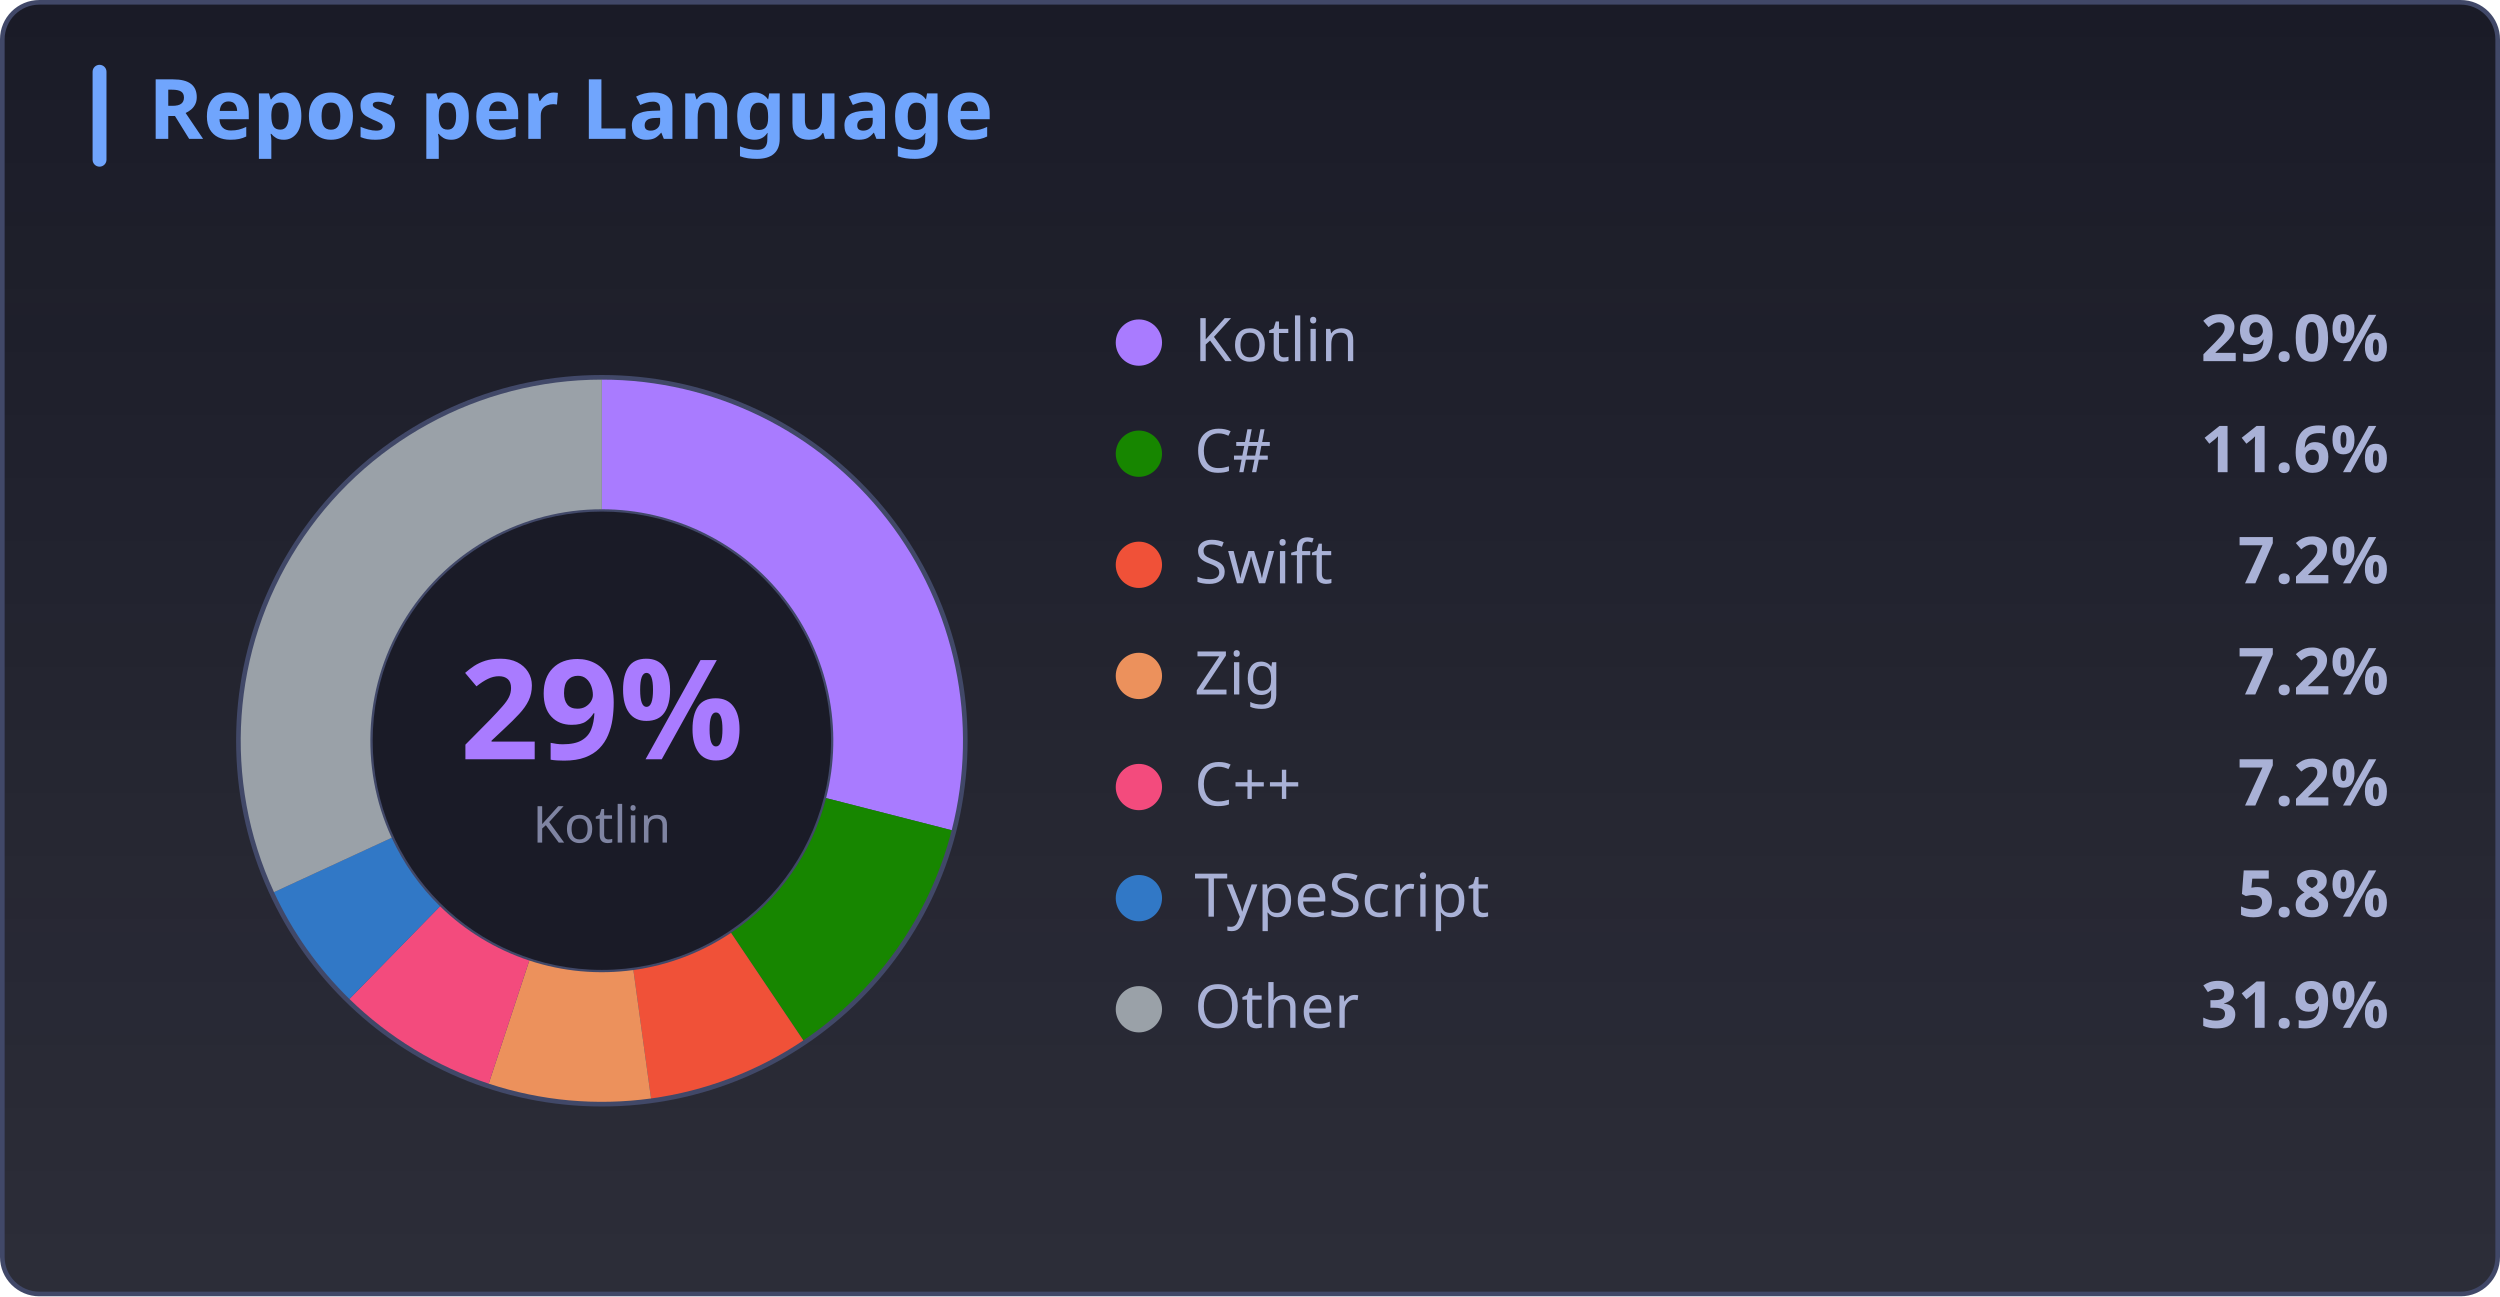
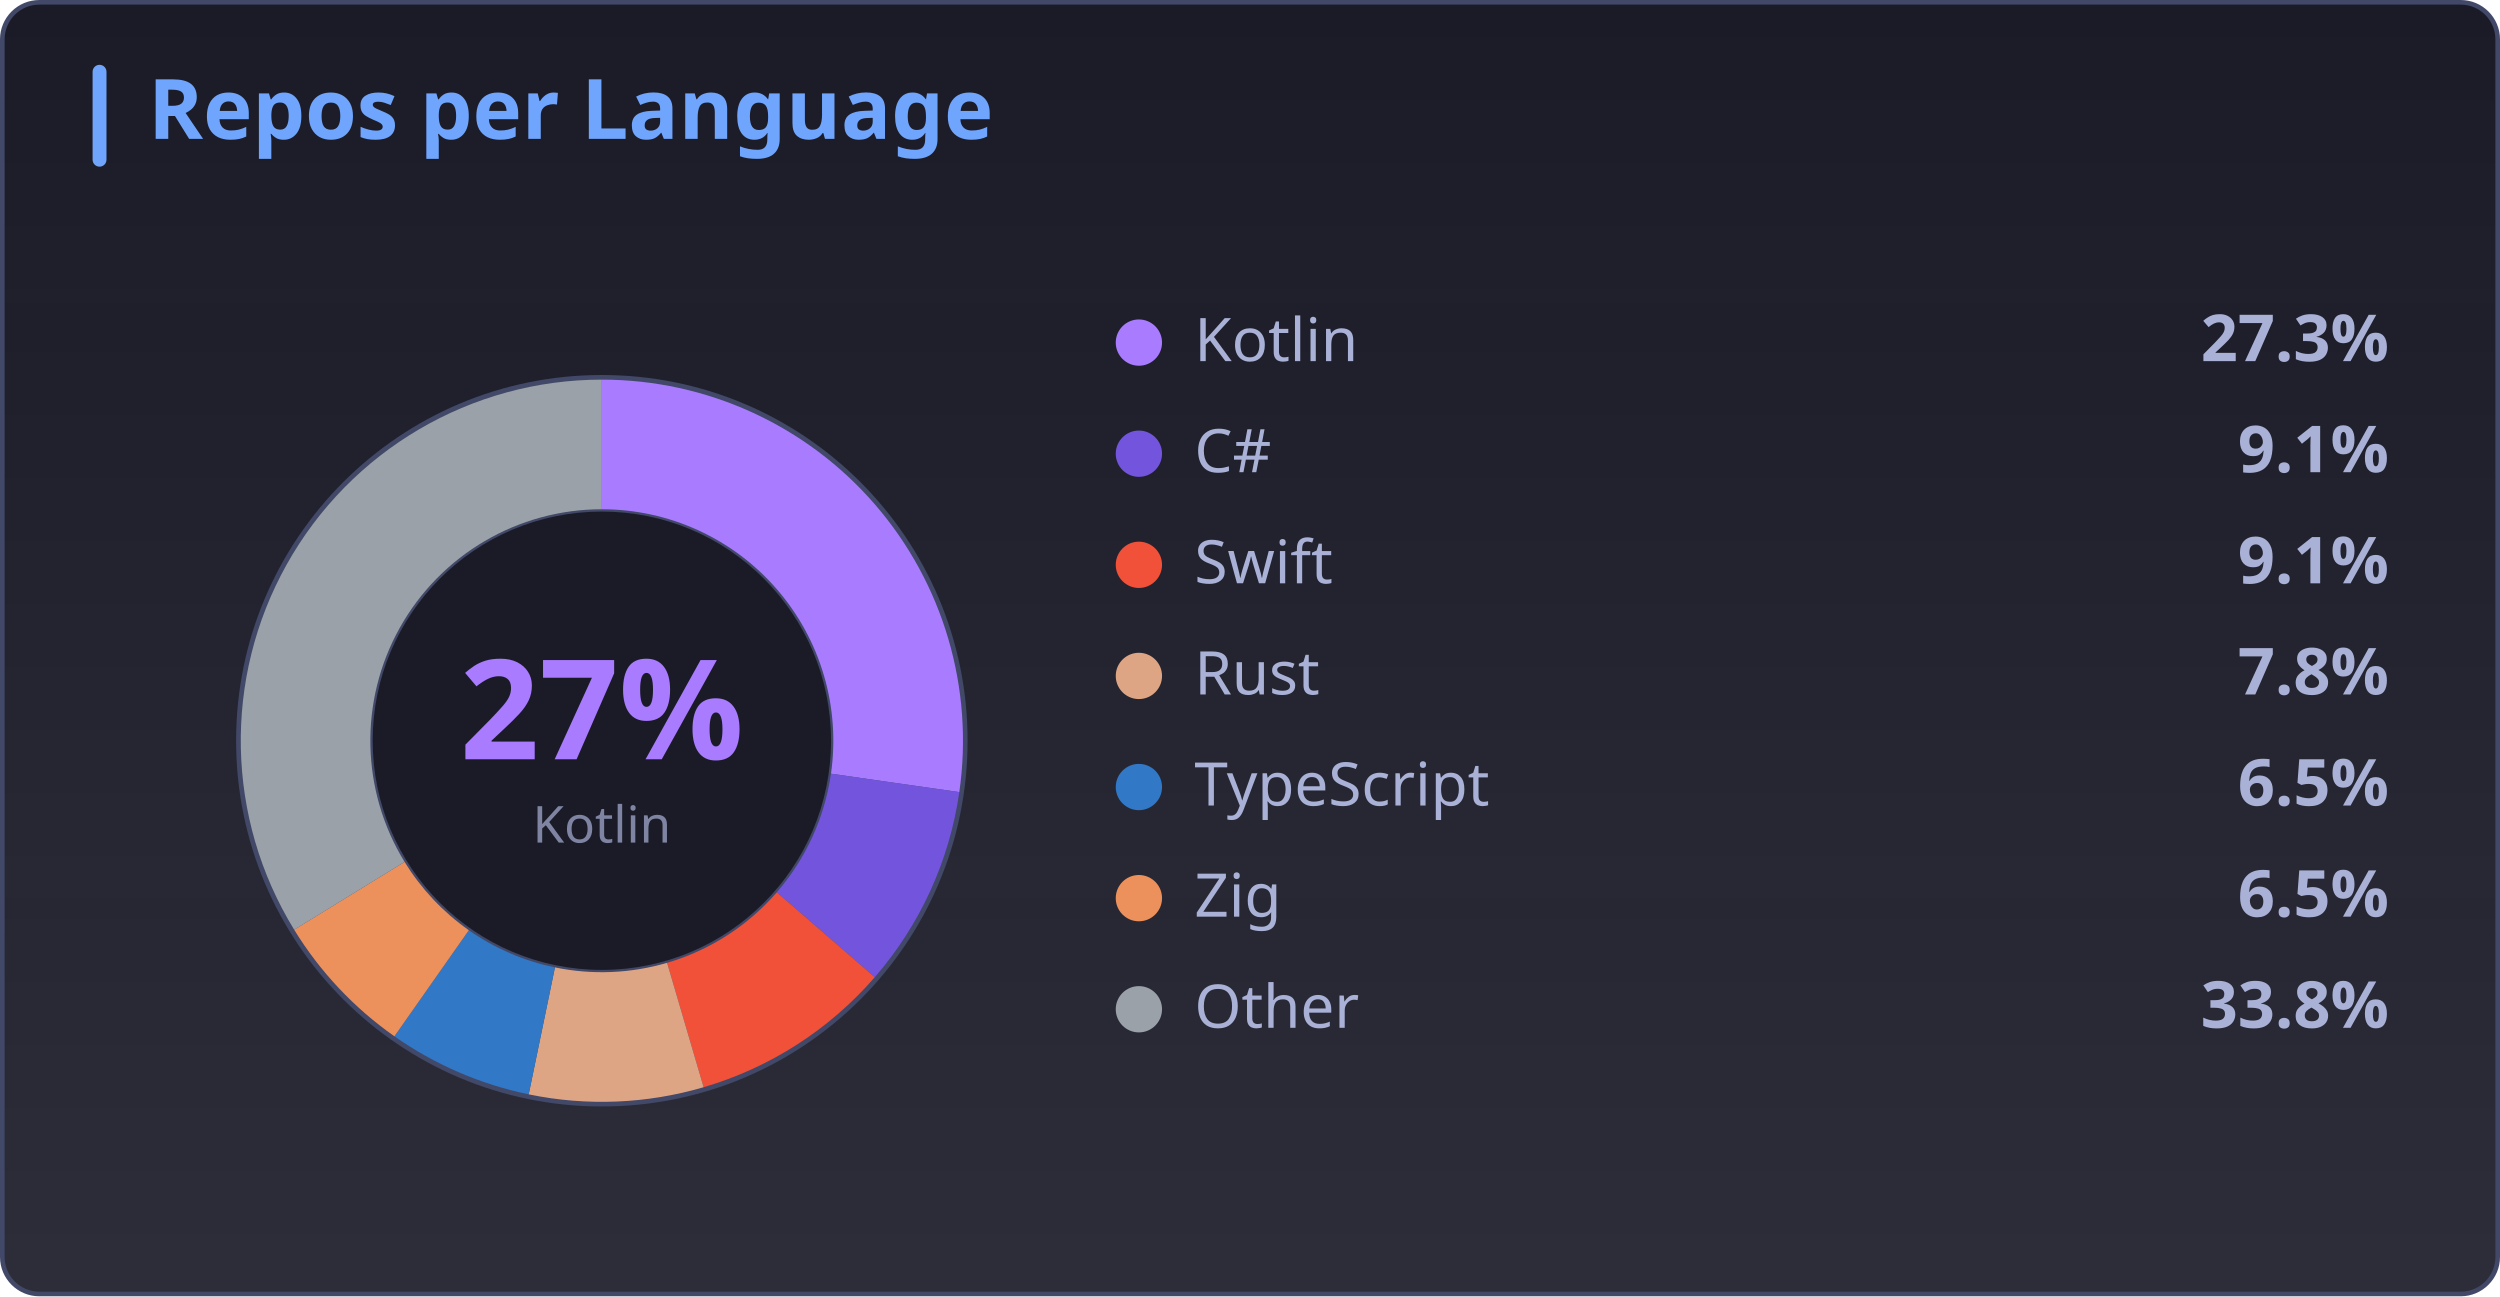
<svg xmlns="http://www.w3.org/2000/svg" width="540" height="280" viewBox="0 0 540 280" fill="none">
  <defs>
    <linearGradient id="card-bg" x1="0" y1="0" x2="0" y2="1">
      <stop offset="0%" stop-color="#1a1b27" stop-opacity="1" />
      <stop offset="100%" stop-color="#1a1b27" stop-opacity="0.92" />
    </linearGradient>
  </defs>
  <style>
.title    { font: 700 18px 'Segoe UI', system-ui, Sans-Serif; fill: #70a5fd; }
.text     { font: 400 13px 'Segoe UI', system-ui, Sans-Serif; fill: #a9b1d6; }
.muted    { font: 400 11px 'Segoe UI', system-ui, Sans-Serif; fill: #a9b1d6; opacity: 0.7; }
.bold     { font: 700 14px 'Segoe UI', system-ui, Sans-Serif; fill: #a9b1d6; }
.num      { font: 700 15px 'Segoe UI', system-ui, Sans-Serif; fill: #a9b1d6; }
.huge     { font: 800 30px 'Segoe UI', system-ui, Sans-Serif; }
.label    { font: 600 10px 'Segoe UI', system-ui, Sans-Serif; fill: #a9b1d6; opacity: 0.7; letter-spacing: 0.6px; }
.fadein   { animation: fadein 0.6s ease-in both; }
@keyframes fadein { from { opacity: 0; transform: translateY(4px); } to { opacity: 1; transform: translateY(0); } }
</style>
  <rect x="0.5" y="0.5" rx="8" ry="8" width="539" height="279" fill="url(#card-bg)" stroke="#414868" />
  <rect x="20" y="14" width="3" height="22" rx="1.5" fill="#70a5fd" />
  <text class="title" x="32" y="30">Repos per Language</text>
  <circle cx="130.00" cy="160.00" r="79.00" fill="#414868" />
-   <path d="M130.00,82.00 A78.00,78.00 0 0 1 205.57,179.33 L178.44,172.39 A50.00,50.00 0 0 0 130.00,110.00 Z" fill="#A97BFF" />
-   <path d="M205.57,179.33 A78.00,78.00 0 0 1 173.52,224.73 L157.90,201.49 A50.00,50.00 0 0 0 178.44,172.39 Z" fill="#178600" />
-   <path d="M173.52,224.73 A78.00,78.00 0 0 1 140.62,237.27 L136.81,209.53 A50.00,50.00 0 0 0 157.90,201.49 Z" fill="#F05138" />
-   <path d="M140.62,237.27 A78.00,78.00 0 0 1 105.56,234.07 L114.33,207.48 A50.00,50.00 0 0 0 136.81,209.53 Z" fill="#ec915c" />
-   <path d="M105.56,234.07 A78.00,78.00 0 0 1 75.48,215.78 L95.05,195.76 A50.00,50.00 0 0 0 114.33,207.48 Z" fill="#f34b7d" />
-   <path d="M75.48,215.78 A78.00,78.00 0 0 1 59.18,192.70 L84.60,180.96 A50.00,50.00 0 0 0 95.05,195.76 Z" fill="#3178c6" />
-   <path d="M59.18,192.70 A78.00,78.00 0 0 1 130.00,82.00 L130.00,110.00 A50.00,50.00 0 0 0 84.60,180.96 Z" fill="#9aa1a8" />
+   <path d="M130.00,82.00 A78.00,78.00 0 0 1 207.21,171.10 L179.49,167.12 A50.00,50.00 0 0 0 130.00,110.00 Z" fill="#A97BFF" />
+   <path d="M207.21,171.10 A78.00,78.00 0 0 1 188.95,211.08 L167.79,192.74 A50.00,50.00 0 0 0 179.49,167.12 Z" fill="#7355dd" />
+   <path d="M188.95,211.08 A78.00,78.00 0 0 1 151.98,234.84 L144.09,207.97 A50.00,50.00 0 0 0 167.79,192.74 Z" fill="#F05138" />
+   <path d="M151.98,234.84 A78.00,78.00 0 0 1 114.20,236.38 L119.87,208.96 A50.00,50.00 0 0 0 144.09,207.97 Z" fill="#dea584" />
+   <path d="M114.20,236.38 A78.00,78.00 0 0 1 85.19,223.84 L101.27,200.93 A50.00,50.00 0 0 0 119.87,208.96 Z" fill="#3178c6" />
+   <path d="M85.19,223.84 A78.00,78.00 0 0 1 63.54,200.82 L87.39,186.17 A50.00,50.00 0 0 0 101.27,200.93 Z" fill="#ec915c" />
+   <path d="M63.54,200.82 A78.00,78.00 0 0 1 130.00,82.00 L130.00,110.00 A50.00,50.00 0 0 0 87.39,186.17 Z" fill="#9aa1a8" />
  <circle cx="130.00" cy="160.00" r="49.50" fill="#1a1b27" />
-   <text x="130.00" y="164.00" text-anchor="middle" class="huge" fill="#A97BFF">29%</text>
+   <text x="130.00" y="164.00" text-anchor="middle" class="huge" fill="#A97BFF">27%</text>
  <text class="muted" x="130.00" y="182.00" text-anchor="middle">Kotlin</text>
  <circle cx="246.00" cy="74.00" r="5.00" fill="#A97BFF" />
  <text class="text" x="258.00" y="78.00">Kotlin</text>
-   <text class="bold" x="516.00" y="78.00" text-anchor="end">29.0%</text>
-   <circle cx="246.00" cy="98.00" r="5.00" fill="#178600" />
+   <text class="bold" x="516.00" y="78.00" text-anchor="end">27.3%</text>
+   <circle cx="246.00" cy="98.00" r="5.00" fill="#7355dd" />
  <text class="text" x="258.00" y="102.00">C#</text>
-   <text class="bold" x="516.00" y="102.00" text-anchor="end">11.6%</text>
+   <text class="bold" x="516.00" y="102.00" text-anchor="end">9.1%</text>
  <circle cx="246.00" cy="122.00" r="5.00" fill="#F05138" />
  <text class="text" x="258.00" y="126.00">Swift</text>
-   <text class="bold" x="516.00" y="126.00" text-anchor="end">7.2%</text>
-   <circle cx="246.00" cy="146.00" r="5.00" fill="#ec915c" />
-   <text class="text" x="258.00" y="150.00">Zig</text>
-   <text class="bold" x="516.00" y="150.00" text-anchor="end">7.2%</text>
-   <circle cx="246.00" cy="170.00" r="5.00" fill="#f34b7d" />
-   <text class="text" x="258.00" y="174.00">C++</text>
-   <text class="bold" x="516.00" y="174.00" text-anchor="end">7.2%</text>
-   <circle cx="246.00" cy="194.00" r="5.00" fill="#3178c6" />
-   <text class="text" x="258.00" y="198.00">TypeScript</text>
-   <text class="bold" x="516.00" y="198.00" text-anchor="end">5.8%</text>
+   <text class="bold" x="516.00" y="126.00" text-anchor="end">9.1%</text>
+   <circle cx="246.00" cy="146.00" r="5.00" fill="#dea584" />
+   <text class="text" x="258.00" y="150.00">Rust</text>
+   <text class="bold" x="516.00" y="150.00" text-anchor="end">7.8%</text>
+   <circle cx="246.00" cy="170.00" r="5.00" fill="#3178c6" />
+   <text class="text" x="258.00" y="174.00">TypeScript</text>
+   <text class="bold" x="516.00" y="174.00" text-anchor="end">6.5%</text>
+   <circle cx="246.00" cy="194.00" r="5.00" fill="#ec915c" />
+   <text class="text" x="258.00" y="198.00">Zig</text>
+   <text class="bold" x="516.00" y="198.00" text-anchor="end">6.5%</text>
  <circle cx="246.00" cy="218.00" r="5.00" fill="#9aa1a8" />
  <text class="text" x="258.00" y="222.00">Other</text>
-   <text class="bold" x="516.00" y="222.00" text-anchor="end">31.9%</text>
+   <text class="bold" x="516.00" y="222.00" text-anchor="end">33.8%</text>
</svg>
